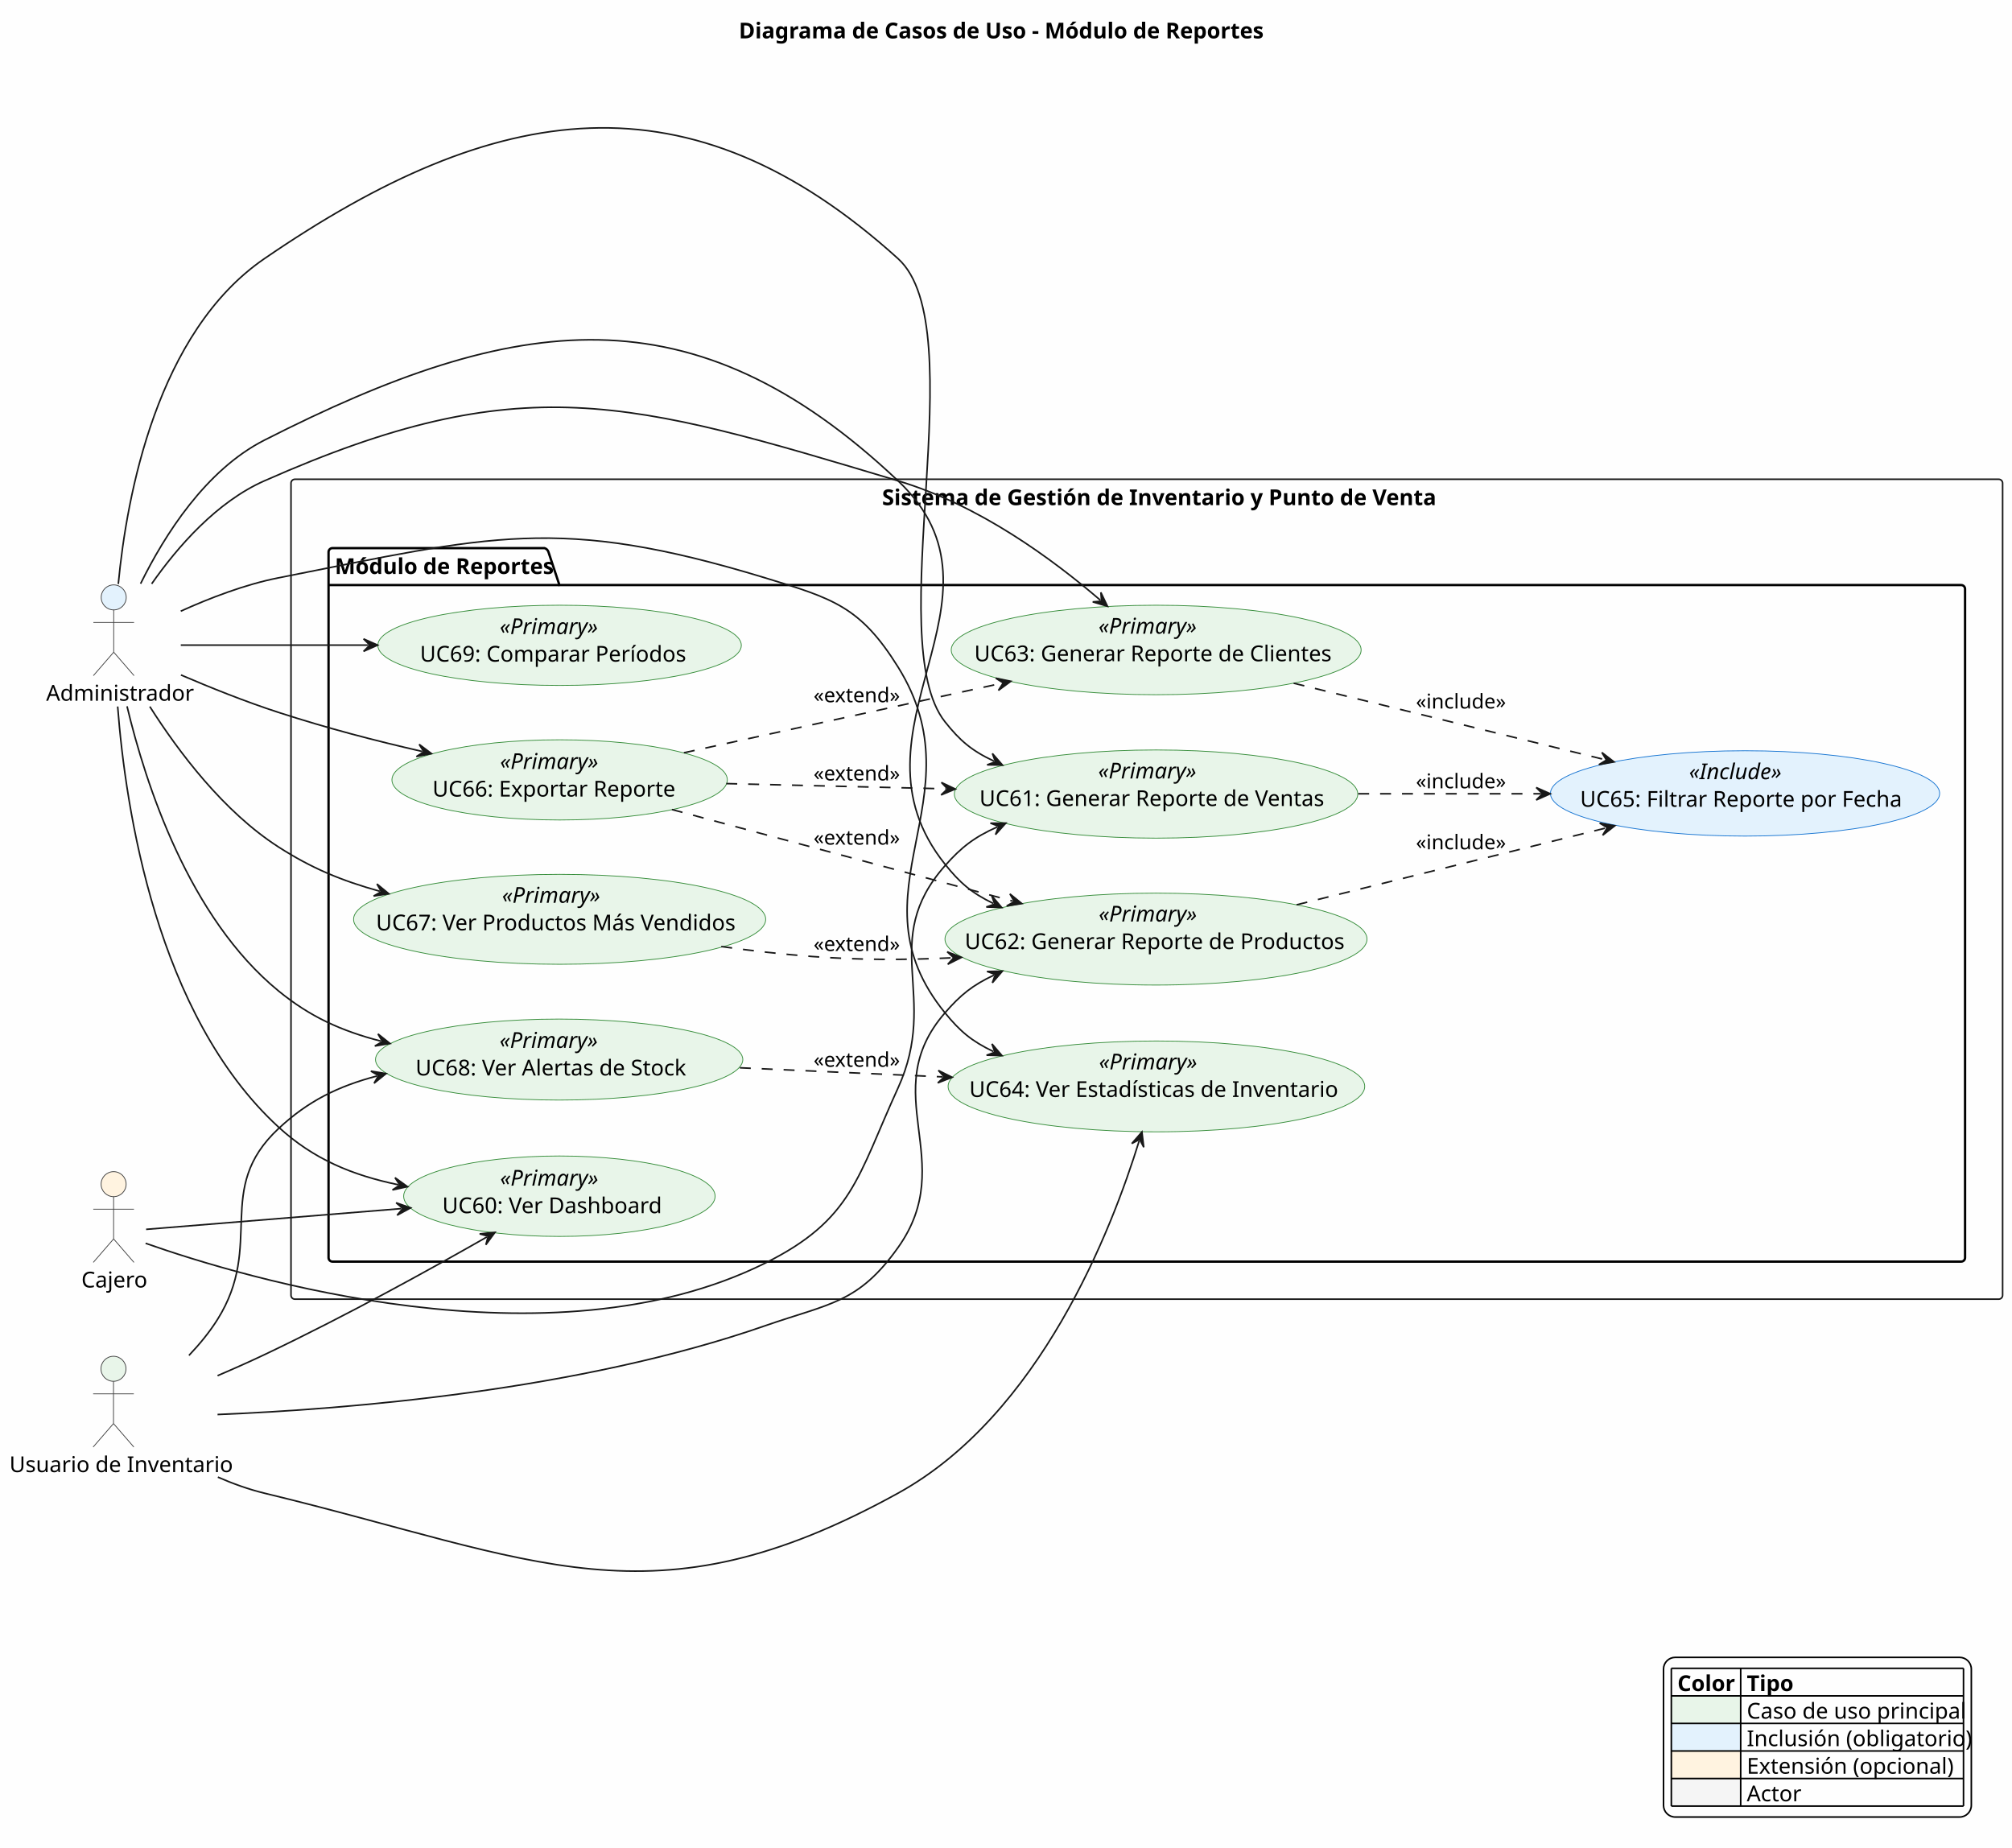
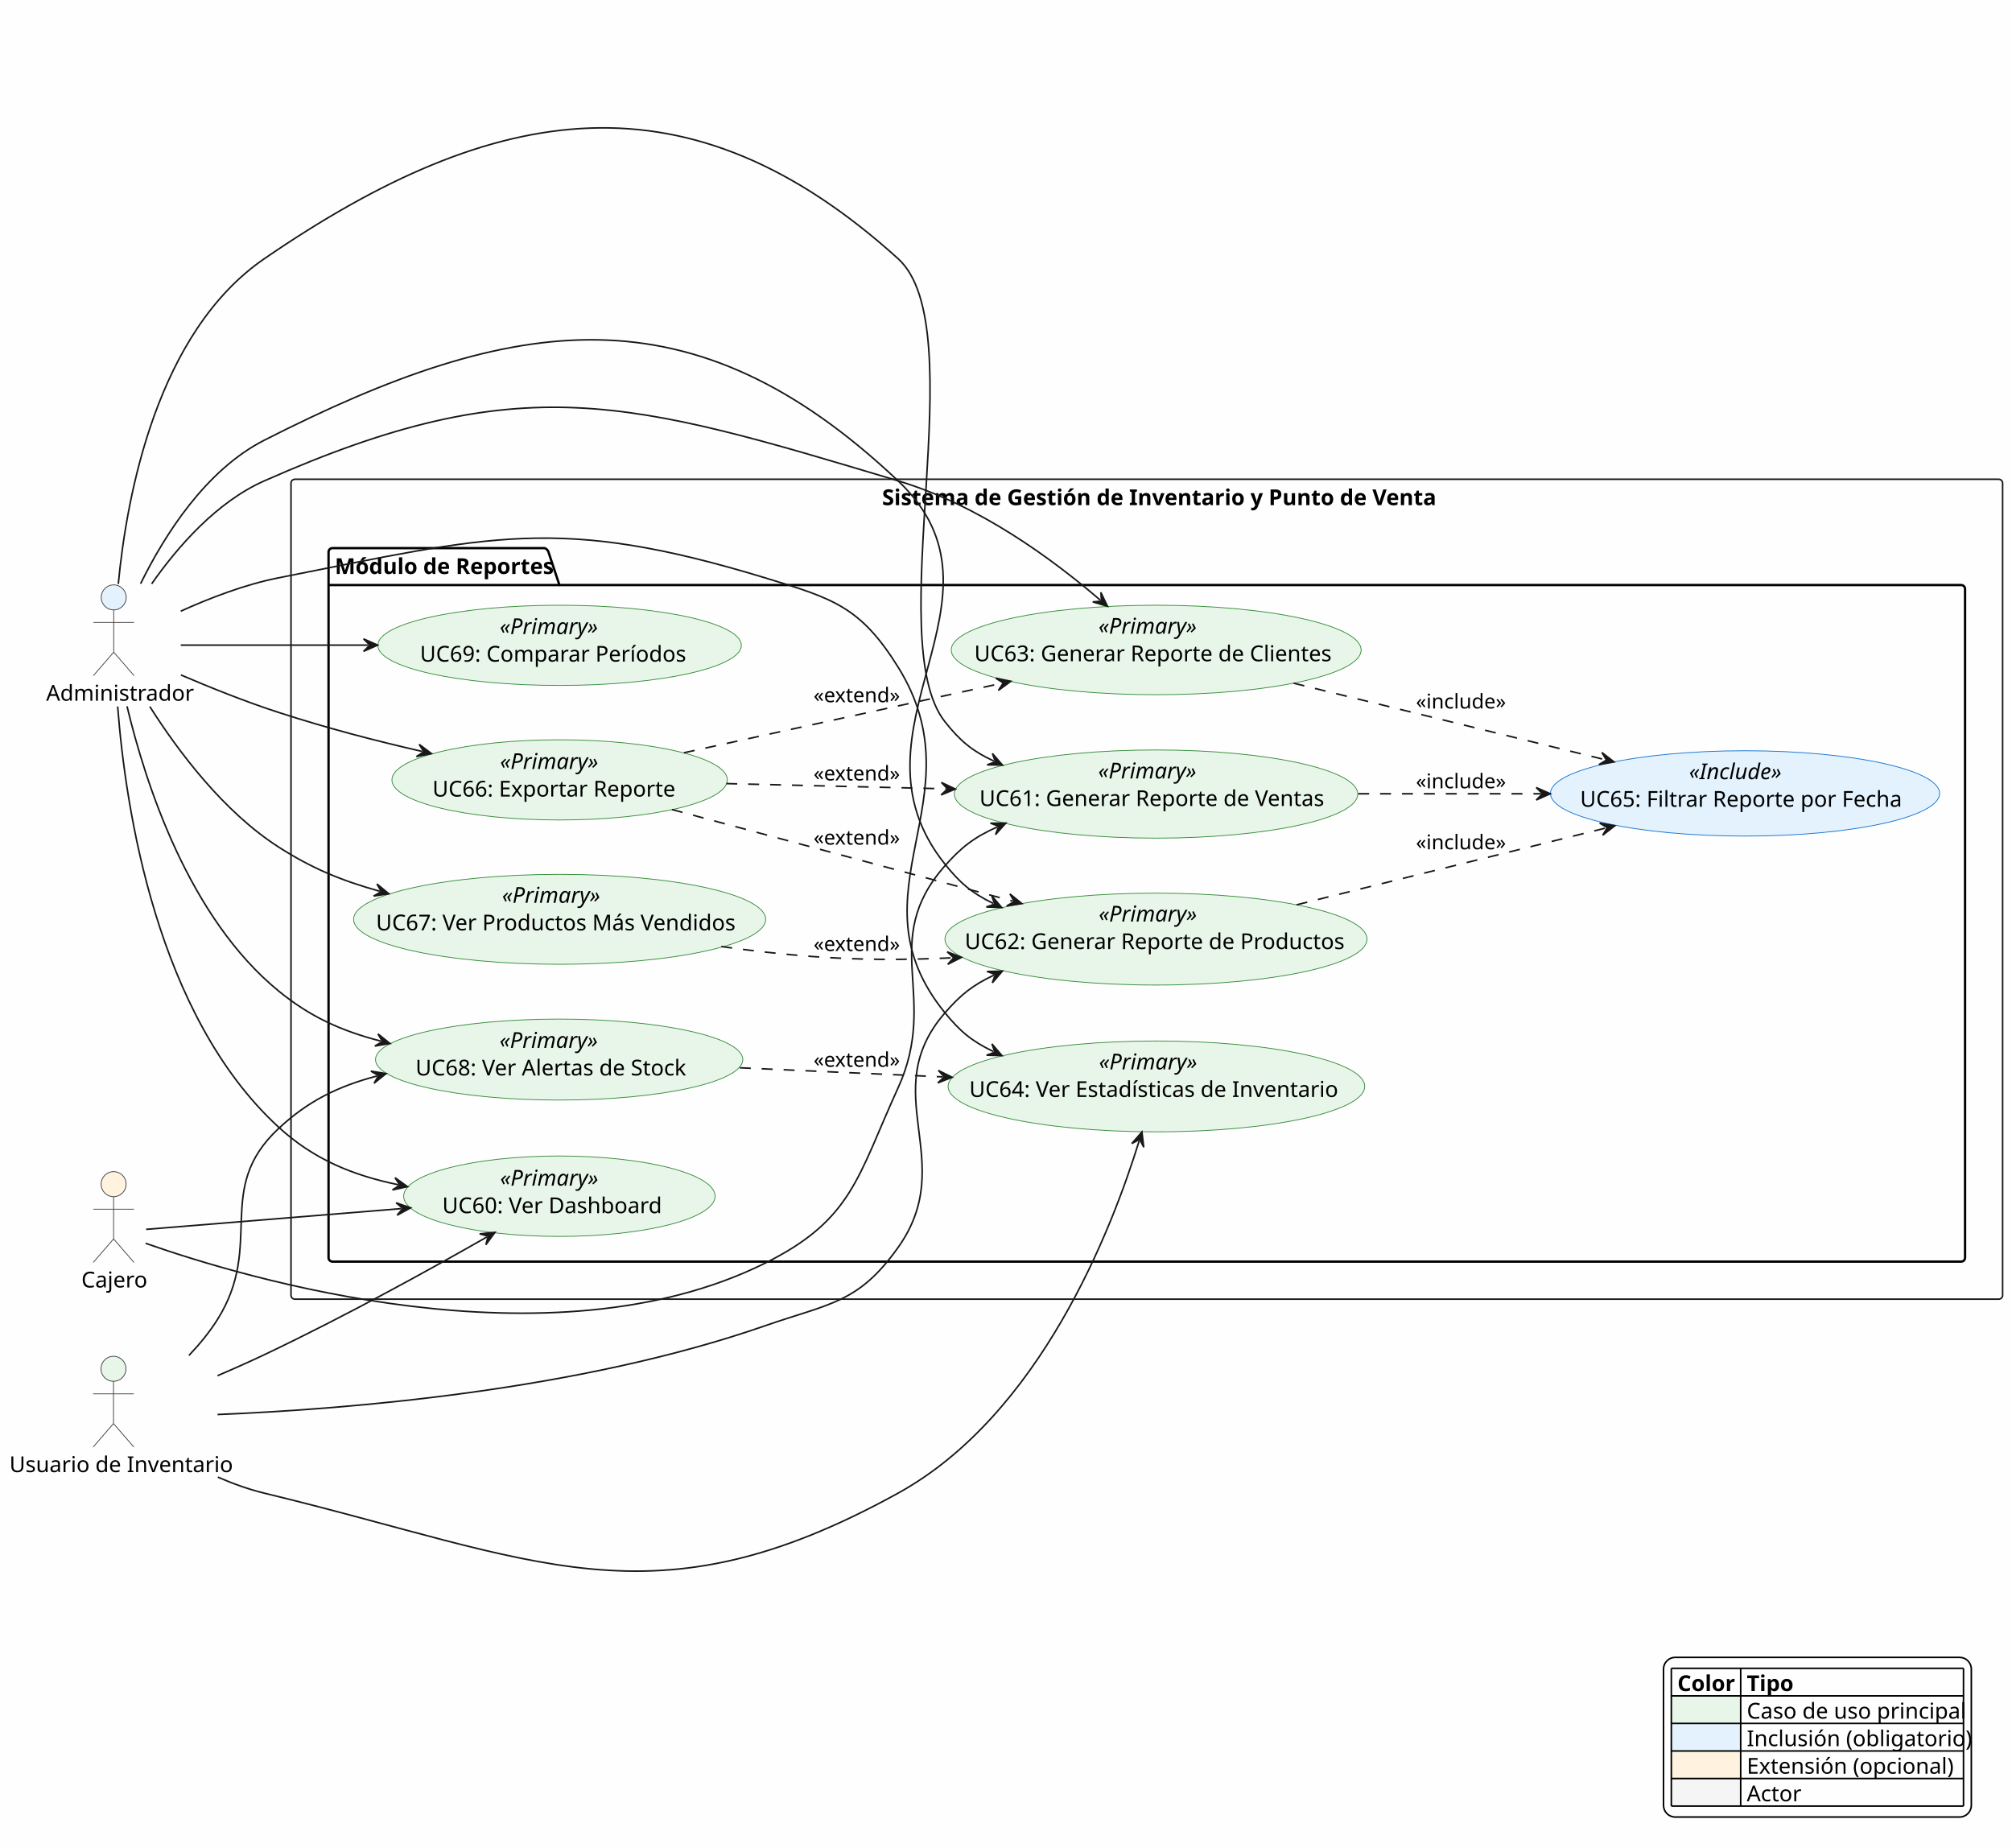
<svg xmlns="http://www.w3.org/2000/svg" contentStyleType="text/css" height="1181px" preserveAspectRatio="none" style="width:1286px;height:1181px;background:#FEFEFE;" version="1.1" viewBox="0 0 1286 1181" width="1286px" zoomAndPan="magnify">
  <defs />
  <g>
    <rect fill="#FEFEFE" height="1181" style="stroke:none;stroke-width:1;" width="1286" x="0" y="0" />
-     <text fill="#000000" font-family="sans-serif" font-size="14" font-weight="bold" lengthAdjust="spacing" textLength="327.51" x="472.245" y="24.533">Diagrama de Casos de Uso - Módulo de Reportes</text>
    <g id="cluster_Sistema de Gestión de Inventario y Punto de Venta">
      <rect fill="none" height="524" rx="2.5" ry="2.5" style="stroke:#181818;stroke-width:1;" width="1094" x="186" y="306.299" />
      <text fill="#000000" font-family="sans-serif" font-size="14" font-weight="bold" lengthAdjust="spacing" textLength="338.413" x="563.793" y="322.833">Sistema de Gestión de Inventario y Punto de Venta</text>
    </g>
    <g id="cluster_Módulo de Reportes">
      <path d="M212.5,350.299 L348.059,350.299 A3.75,3.75 0 0 1 350.559,352.799 L357.559,373.909 L1253.5,373.909 A2.5,2.5 0 0 1 1256,376.409 L1256,803.799 A2.5,2.5 0 0 1 1253.5,806.299 L212.5,806.299 A2.5,2.5 0 0 1 210,803.799 L210,352.799 A2.5,2.5 0 0 1 212.5,350.299 " fill="none" style="stroke:#000000;stroke-width:1.5;" />
      <line style="stroke:#000000;stroke-width:1.5;" x1="210" x2="357.559" y1="373.909" y2="373.909" />
      <text fill="#000000" font-family="sans-serif" font-size="14" font-weight="bold" lengthAdjust="spacing" textLength="134.559" x="214" y="366.833">Módulo de Reportes</text>
    </g>
    <g id="elem_UC60">
      <ellipse cx="357.538" cy="764.505" fill="#E8F5E9" rx="99.538" ry="25.706" style="stroke:#388E3C;stroke-width:0.5;" />
      <text fill="#000000" font-family="sans-serif" font-size="14" font-style="italic" lengthAdjust="spacing" textLength="63.793" x="319.644" y="757.731">«Primary»</text>
      <text fill="#000000" font-family="sans-serif" font-size="14" lengthAdjust="spacing" textLength="137.737" x="282.672" y="775.341">UC60: Ver Dashboard</text>
    </g>
    <g id="elem_UC61">
      <ellipse cx="738.916" cy="507.483" fill="#E8F5E9" rx="128.916" ry="28.183" style="stroke:#388E3C;stroke-width:0.5;" />
      <text fill="#000000" font-family="sans-serif" font-size="14" font-style="italic" lengthAdjust="spacing" textLength="63.793" x="701.896" y="497.522">«Primary»</text>
      <text fill="#000000" font-family="sans-serif" font-size="14" lengthAdjust="spacing" textLength="215.565" x="626.011" y="515.131">UC61: Generar Reporte de Ventas</text>
    </g>
    <g id="elem_UC62">
      <ellipse cx="738.872" cy="600.174" fill="#E8F5E9" rx="134.872" ry="29.374" style="stroke:#388E3C;stroke-width:0.5;" />
      <text fill="#000000" font-family="sans-serif" font-size="14" font-style="italic" lengthAdjust="spacing" textLength="63.793" x="702.247" y="588.946">«Primary»</text>
      <text fill="#000000" font-family="sans-serif" font-size="14" lengthAdjust="spacing" textLength="235.013" x="616.637" y="606.556">UC62: Generar Reporte de Productos</text>
    </g>
    <g id="elem_UC63">
      <ellipse cx="738.992" cy="415.398" fill="#E8F5E9" rx="130.992" ry="28.598" style="stroke:#388E3C;stroke-width:0.5;" />
      <text fill="#000000" font-family="sans-serif" font-size="14" font-style="italic" lengthAdjust="spacing" textLength="63.793" x="702.114" y="404.994">«Primary»</text>
      <text fill="#000000" font-family="sans-serif" font-size="14" lengthAdjust="spacing" textLength="222.558" x="622.731" y="422.604">UC63: Generar Reporte de Clientes</text>
    </g>
    <g id="elem_UC64">
      <ellipse cx="739.14" cy="694.327" fill="#E8F5E9" rx="133.14" ry="29.028" style="stroke:#388E3C;stroke-width:0.5;" />
      <text fill="#000000" font-family="sans-serif" font-size="14" font-style="italic" lengthAdjust="spacing" textLength="63.793" x="702.398" y="683.468">«Primary»</text>
      <text fill="#000000" font-family="sans-serif" font-size="14" lengthAdjust="spacing" textLength="229.558" x="619.515" y="701.077">UC64: Ver Estadísticas de Inventario</text>
    </g>
    <g id="elem_UC65">
      <ellipse cx="1115.372" cy="507.074" fill="#E3F2FD" rx="124.372" ry="27.274" style="stroke:#1976D2;stroke-width:0.5;" />
      <text fill="#000000" font-family="sans-serif" font-size="14" font-style="italic" lengthAdjust="spacing" textLength="60.717" x="1079.562" y="497.989">«Include»</text>
      <text fill="#000000" font-family="sans-serif" font-size="14" lengthAdjust="spacing" textLength="199.965" x="1009.938" y="515.599">UC65: Filtrar Reporte por Fecha</text>
    </g>
    <g id="elem_UC66">
      <ellipse cx="357.7" cy="498.428" fill="#E8F5E9" rx="107.2" ry="25.628" style="stroke:#388E3C;stroke-width:0.5;" />
      <text fill="#000000" font-family="sans-serif" font-size="14" font-style="italic" lengthAdjust="spacing" textLength="63.793" x="319.605" y="491.475">«Primary»</text>
      <text fill="#000000" font-family="sans-serif" font-size="14" lengthAdjust="spacing" textLength="150.179" x="276.412" y="509.085">UC66: Exportar Reporte</text>
    </g>
    <g id="elem_UC67">
      <ellipse cx="357.7" cy="587.539" fill="#E8F5E9" rx="131.7" ry="28.74" style="stroke:#388E3C;stroke-width:0.5;" />
      <text fill="#000000" font-family="sans-serif" font-size="14" font-style="italic" lengthAdjust="spacing" textLength="63.793" x="320.867" y="576.985">«Primary»</text>
      <text fill="#000000" font-family="sans-serif" font-size="14" lengthAdjust="spacing" textLength="224.889" x="240.319" y="594.595">UC67: Ver Productos Más Vendidos</text>
    </g>
    <g id="elem_UC68">
      <ellipse cx="357.388" cy="677.177" fill="#E8F5E9" rx="117.388" ry="25.878" style="stroke:#388E3C;stroke-width:0.5;" />
      <text fill="#000000" font-family="sans-serif" font-size="14" font-style="italic" lengthAdjust="spacing" textLength="63.793" x="319.281" y="669.716">«Primary»</text>
      <text fill="#000000" font-family="sans-serif" font-size="14" lengthAdjust="spacing" textLength="171.185" x="265.584" y="687.325">UC68: Ver Alertas de Stock</text>
    </g>
    <g id="elem_UC69">
      <ellipse cx="357.669" cy="412.433" fill="#E8F5E9" rx="116.169" ry="25.634" style="stroke:#388E3C;stroke-width:0.5;" />
      <text fill="#000000" font-family="sans-serif" font-size="14" font-style="italic" lengthAdjust="spacing" textLength="63.793" x="319.399" y="405.242">«Primary»</text>
      <text fill="#000000" font-family="sans-serif" font-size="14" lengthAdjust="spacing" textLength="165.737" x="268.426" y="422.852">UC69: Comparar Períodos</text>
    </g>
    <g id="elem_Admin">
      <ellipse cx="72.683" cy="381.799" fill="#E3F2FD" rx="8" ry="8" style="stroke:#424242;stroke-width:0.5;" />
      <path d="M72.683,389.799 L72.683,416.799 M59.683,397.799 L85.683,397.799 M72.683,416.799 L59.683,431.799 M72.683,416.799 L85.683,431.799 " fill="none" style="stroke:#424242;stroke-width:0.5;" />
      <text fill="#000000" font-family="sans-serif" font-size="14" lengthAdjust="spacing" textLength="86.365" x="29.5" y="447.833">Administrador</text>
    </g>
    <g id="elem_Cajero">
      <ellipse cx="72.621" cy="756.799" fill="#FFF3E0" rx="8" ry="8" style="stroke:#424242;stroke-width:0.5;" />
      <path d="M72.621,764.799 L72.621,791.799 M59.621,772.799 L85.621,772.799 M72.621,791.799 L59.621,806.799 M72.621,791.799 L85.621,806.799 " fill="none" style="stroke:#424242;stroke-width:0.5;" />
      <text fill="#000000" font-family="sans-serif" font-size="14" lengthAdjust="spacing" textLength="41.241" x="52" y="822.833">Cajero</text>
    </g>
    <g id="elem_InvUser">
      <ellipse cx="72.538" cy="874.799" fill="#E8F5E9" rx="8" ry="8" style="stroke:#424242;stroke-width:0.5;" />
      <path d="M72.538,882.799 L72.538,909.799 M59.538,890.799 L85.538,890.799 M72.538,909.799 L59.538,924.799 M72.538,909.799 L85.538,924.799 " fill="none" style="stroke:#424242;stroke-width:0.5;" />
      <text fill="#000000" font-family="sans-serif" font-size="14" lengthAdjust="spacing" textLength="133.075" x="6" y="940.833">Usuario de Inventario</text>
    </g>
    <g id="link_UC61_UC65">
      <path d="M868.1,507.299 C907.81,507.299 945.48,507.299 984.89,507.299 " fill="none" id="UC61-to-UC65" style="stroke:#181818;stroke-width:1;stroke-dasharray:7.0,7.0;" />
      <polygon fill="#181818" points="990.89,507.299,981.89,503.299,985.89,507.299,981.89,511.299,990.89,507.299" style="stroke:#181818;stroke-width:1;" />
      <text fill="#000000" font-family="sans-serif" font-size="13" lengthAdjust="spacing" textLength="55.656" x="905" y="503.795">«include»</text>
    </g>
    <g id="link_UC62_UC65">
      <path d="M828.75,578.259 C890.4,562.949 966.127,544.145 1026.327,529.196 " fill="none" id="UC62-to-UC65" style="stroke:#181818;stroke-width:1;stroke-dasharray:7.0,7.0;" />
      <polygon fill="#181818" points="1032.15,527.749,1022.451,526.037,1027.297,528.955,1024.379,533.801,1032.15,527.749" style="stroke:#181818;stroke-width:1;" />
      <text fill="#000000" font-family="sans-serif" font-size="13" lengthAdjust="spacing" textLength="55.656" x="905" y="542.794">«include»</text>
    </g>
    <g id="link_UC63_UC65">
      <path d="M826.86,436.639 C888.55,451.789 965.053,470.589 1025.823,485.509 " fill="none" id="UC63-to-UC65" style="stroke:#181818;stroke-width:1;stroke-dasharray:7.0,7.0;" />
      <polygon fill="#181818" points="1031.65,486.939,1023.863,480.909,1026.794,485.747,1021.956,488.678,1031.65,486.939" style="stroke:#181818;stroke-width:1;" />
      <text fill="#000000" font-family="sans-serif" font-size="13" lengthAdjust="spacing" textLength="55.656" x="905" y="452.795">«include»</text>
    </g>
    <g id="link_UC66_UC61">
      <path d="M464.21,500.799 C509.61,501.879 557.052,503.007 604.612,504.137 " fill="none" id="UC66-to-UC61" style="stroke:#181818;stroke-width:1;stroke-dasharray:7.0,7.0;" />
      <polygon fill="#181818" points="610.61,504.279,601.708,500.067,605.611,504.161,601.518,508.065,610.61,504.279" style="stroke:#181818;stroke-width:1;" />
      <text fill="#000000" font-family="sans-serif" font-size="13" lengthAdjust="spacing" textLength="53.492" x="520" y="498.795">«extend»</text>
    </g>
    <g id="link_UC66_UC62">
      <path d="M429.44,517.359 C492.83,534.399 580.036,557.842 647.356,575.932 " fill="none" id="UC66-to-UC62" style="stroke:#181818;stroke-width:1;stroke-dasharray:7.0,7.0;" />
      <polygon fill="#181818" points="653.15,577.489,645.496,571.291,648.321,576.192,643.42,579.017,653.15,577.489" style="stroke:#181818;stroke-width:1;" />
      <text fill="#000000" font-family="sans-serif" font-size="13" lengthAdjust="spacing" textLength="53.492" x="520" y="539.794">«extend»</text>
    </g>
    <g id="link_UC66_UC63">
      <path d="M437.13,481.099 C497.92,467.809 576.338,450.651 640.238,436.681 " fill="none" id="UC66-to-UC63" style="stroke:#181818;stroke-width:1;stroke-dasharray:7.0,7.0;" />
      <polygon fill="#181818" points="646.1,435.399,636.453,433.414,641.215,436.467,638.162,441.229,646.1,435.399" style="stroke:#181818;stroke-width:1;" />
      <text fill="#000000" font-family="sans-serif" font-size="13" lengthAdjust="spacing" textLength="53.492" x="520" y="448.795">«extend»</text>
    </g>
    <g id="link_UC67_UC62">
      <path d="M460.99,604.939 C480.21,607.589 500.18,609.899 519,611.299 C549.94,613.599 577.386,613.598 608.587,612.148 " fill="none" id="UC67-to-UC62" style="stroke:#181818;stroke-width:1;stroke-dasharray:7.0,7.0;" />
      <polygon fill="#181818" points="614.58,611.869,605.404,608.292,609.585,612.101,605.775,616.283,614.58,611.869" style="stroke:#181818;stroke-width:1;" />
      <text fill="#000000" font-family="sans-serif" font-size="13" lengthAdjust="spacing" textLength="53.492" x="520" y="607.794">«extend»</text>
    </g>
    <g id="link_UC68_UC64">
      <path d="M472.88,682.419 C515.65,684.339 558.536,686.261 602.576,688.231 " fill="none" id="UC68-to-UC64" style="stroke:#181818;stroke-width:1;stroke-dasharray:7.0,7.0;" />
      <polygon fill="#181818" points="608.57,688.499,599.758,684.101,603.575,688.276,599.4,692.093,608.57,688.499" style="stroke:#181818;stroke-width:1;" />
      <text fill="#000000" font-family="sans-serif" font-size="13" lengthAdjust="spacing" textLength="53.492" x="520" y="681.794">«extend»</text>
    </g>
    <g id="link_Admin_UC60">
      <path d="M75.21,451.539 C80.26,517.109 100.11,648.789 178,720.299 C200.45,740.909 225.126,751.046 254.596,757.186 " fill="none" id="Admin-to-UC60" style="stroke:#181818;stroke-width:1;" />
      <polygon fill="#181818" points="260.47,758.409,252.475,752.658,255.575,757.389,250.843,760.49,260.47,758.409" style="stroke:#181818;stroke-width:1;" />
    </g>
    <g id="link_Admin_UC61">
      <path d="M75.61,373.229 C81.04,316.339 100.36,212.349 169,165.299 C317.47,63.519 440.46,44.609 574,165.299 C623.05,209.629 562.91,409.499 604,461.299 C613.63,473.439 621.193,479.852 635.333,486.452 " fill="none" id="Admin-to-UC61" style="stroke:#181818;stroke-width:1;" />
      <polygon fill="#181818" points="640.77,488.989,634.307,481.558,636.239,486.875,630.923,488.807,640.77,488.989" style="stroke:#181818;stroke-width:1;" />
    </g>
    <g id="link_Admin_UC62">
      <path d="M89.86,373.049 C105.22,341.839 131.49,300.369 169,281.299 C329.78,199.539 442.84,183.479 574,307.299 C653.77,382.599 535.5,466.609 604,552.299 C613.57,564.269 620.963,570.627 634.854,577.377 " fill="none" id="Admin-to-UC62" style="stroke:#181818;stroke-width:1;" />
      <polygon fill="#181818" points="640.25,579.999,633.904,572.468,635.753,577.814,630.407,579.663,640.25,579.999" style="stroke:#181818;stroke-width:1;" />
    </g>
    <g id="link_Admin_UC63">
      <path d="M96.95,373.119 C113.68,349.219 138.58,320.749 169,307.299 C333.62,234.499 401.58,255.619 574,307.299 C626.09,322.909 672.373,357.086 703.303,383.576 " fill="none" id="Admin-to-UC63" style="stroke:#181818;stroke-width:1;" />
      <polygon fill="#181818" points="707.86,387.479,703.626,378.587,704.062,384.227,698.422,384.663,707.86,387.479" style="stroke:#181818;stroke-width:1;" />
    </g>
    <g id="link_Admin_UC64">
      <path d="M115.54,390.599 C134.15,382.169 156.64,373.519 178,369.299 C313.6,342.489 356.76,329.059 489,369.299 C532.52,382.539 549.93,387.699 574,426.299 C626.44,510.409 541.35,570.479 604,647.299 C613.66,659.139 621.083,665.429 635.003,672.059 " fill="none" id="Admin-to-UC64" style="stroke:#181818;stroke-width:1;" />
      <polygon fill="#181818" points="640.42,674.639,634.015,667.158,635.906,672.489,630.574,674.381,640.42,674.639" style="stroke:#181818;stroke-width:1;" />
    </g>
    <g id="link_Admin_UC66">
      <path d="M115.65,431.379 C134.48,439.449 157.1,448.519 178,455.299 C209.54,465.519 239.062,473.185 269.952,480.285 " fill="none" id="Admin-to-UC66" style="stroke:#181818;stroke-width:1;" />
      <polygon fill="#181818" points="275.8,481.629,267.925,475.715,270.927,480.509,266.133,483.512,275.8,481.629" style="stroke:#181818;stroke-width:1;" />
    </g>
    <g id="link_Admin_UC67">
      <path d="M95.76,451.579 C114.18,480.589 142.96,518.789 178,541.299 C199.14,554.879 218.307,562.851 242.757,569.611 " fill="none" id="Admin-to-UC67" style="stroke:#181818;stroke-width:1;" />
      <polygon fill="#181818" points="248.54,571.209,240.931,564.956,243.721,569.877,238.799,572.666,248.54,571.209" style="stroke:#181818;stroke-width:1;" />
    </g>
    <g id="link_Admin_UC68">
      <path d="M81.2,451.409 C93.1,501.259 120.83,586.549 178,633.299 C198.26,649.859 218.051,658.826 243.481,665.406 " fill="none" id="Admin-to-UC68" style="stroke:#181818;stroke-width:1;" />
      <polygon fill="#181818" points="249.29,666.909,241.579,660.782,244.449,665.657,239.575,668.527,249.29,666.909" style="stroke:#181818;stroke-width:1;" />
    </g>
    <g id="link_Admin_UC69">
      <path d="M115.56,412.299 C148.82,412.299 190.9,412.299 235.37,412.299 " fill="none" id="Admin-to-UC69" style="stroke:#181818;stroke-width:1;" />
      <polygon fill="#181818" points="241.37,412.299,232.37,408.299,236.37,412.299,232.37,416.299,241.37,412.299" style="stroke:#181818;stroke-width:1;" />
    </g>
    <g id="link_Cajero_UC60">
      <path d="M93.4,785.679 C128.12,782.859 195.89,777.356 256.49,772.426 " fill="none" id="Cajero-to-UC60" style="stroke:#181818;stroke-width:1;" />
      <polygon fill="#181818" points="262.47,771.939,253.175,768.682,257.486,772.345,253.824,776.656,262.47,771.939" style="stroke:#181818;stroke-width:1;" />
    </g>
    <g id="link_Cajero_UC61">
      <path d="M93.07,794.589 C155.07,816.429 351.22,875.699 489,807.299 C544.97,779.509 548.02,752.129 574,695.299 C600.81,636.629 561.27,601.619 604,553.299 C614.51,541.409 622.751,535.045 637.401,528.505 " fill="none" id="Cajero-to-UC61" style="stroke:#181818;stroke-width:1;" />
      <polygon fill="#181818" points="642.88,526.059,633.031,526.076,638.314,528.098,636.292,533.381,642.88,526.059" style="stroke:#181818;stroke-width:1;" />
    </g>
    <g id="link_InvUser_UC60">
      <path d="M139.05,879.199 C149.48,874.739 160.09,870.019 170,865.299 C221.52,840.749 273.819,811.873 311.169,790.563 " fill="none" id="InvUser-to-UC60" style="stroke:#181818;stroke-width:1;" />
      <polygon fill="#181818" points="316.38,787.589,306.581,788.575,312.037,790.067,310.545,795.524,316.38,787.589" style="stroke:#181818;stroke-width:1;" />
    </g>
    <g id="link_InvUser_UC62">
      <path d="M139.05,904.019 C222.52,900.629 370.18,888.689 489,847.299 C530.39,832.879 548.6,833.009 574,797.299 C613.41,741.899 559.4,698.619 604,647.299 C613.95,635.849 621.425,629.763 635.285,623.213 " fill="none" id="InvUser-to-UC62" style="stroke:#181818;stroke-width:1;" />
      <polygon fill="#181818" points="640.71,620.649,630.864,620.878,636.189,622.786,634.282,628.111,640.71,620.649" style="stroke:#181818;stroke-width:1;" />
    </g>
    <g id="link_InvUser_UC64">
      <path d="M139.24,944.029 C148.95,948.259 159.04,951.889 169,954.299 C343.97,996.569 416.38,1041.229 574,954.299 C664.89,904.169 710.566,785.861 728.116,729.151 " fill="none" id="InvUser-to-UC64" style="stroke:#181818;stroke-width:1;" />
      <polygon fill="#181818" points="729.89,723.419,723.408,730.835,728.412,728.196,731.051,733.2,729.89,723.419" style="stroke:#181818;stroke-width:1;" />
    </g>
    <g id="link_InvUser_UC68">
      <path d="M120.77,866.259 C127.54,859.139 133.92,851.379 139,843.299 C169.29,795.099 136.41,760.159 178,721.299 C196.89,703.649 215.899,694.293 240.979,687.663 " fill="none" id="InvUser-to-UC68" style="stroke:#181818;stroke-width:1;" />
      <polygon fill="#181818" points="246.78,686.129,237.057,684.562,241.946,687.407,239.101,692.297,246.78,686.129" style="stroke:#181818;stroke-width:1;" />
    </g>
    <rect fill="none" height="102.047" id="_legend" rx="7.5" ry="7.5" style="stroke:#000000;stroke-width:1;" width="196.744" x="1063.256" y="1059.229" />
    <text fill="#000000" font-family="sans-serif" font-size="14" font-weight="bold" lengthAdjust="spacing" textLength="36.552" x="1072.146" y="1080.763">Color</text>
    <text fill="#000000" font-family="sans-serif" font-size="14" font-weight="bold" lengthAdjust="spacing" textLength="29.545" x="1116.477" y="1080.763">Tipo</text>
    <rect fill="#E8F5E9" height="17.609" style="stroke:none;stroke-width:1;" width="44.331" x="1068.256" y="1083.839" />
    <text fill="#000000" font-family="sans-serif" font-size="14" lengthAdjust="spacing" textLength="3.89" x="1068.256" y="1098.372"> </text>
    <text fill="#000000" font-family="sans-serif" font-size="14" lengthAdjust="spacing" textLength="134.634" x="1116.477" y="1098.372">Caso de uso principal</text>
    <rect fill="#E3F2FD" height="17.609" style="stroke:none;stroke-width:1;" width="44.331" x="1068.256" y="1101.448" />
    <text fill="#000000" font-family="sans-serif" font-size="14" lengthAdjust="spacing" textLength="3.89" x="1068.256" y="1115.981"> </text>
    <text fill="#000000" font-family="sans-serif" font-size="14" lengthAdjust="spacing" textLength="133.068" x="1116.477" y="1115.981">Inclusión (obligatorio)</text>
    <rect fill="#FFF3E0" height="17.609" style="stroke:none;stroke-width:1;" width="44.331" x="1068.256" y="1119.057" />
    <text fill="#000000" font-family="sans-serif" font-size="14" lengthAdjust="spacing" textLength="3.89" x="1068.256" y="1133.591"> </text>
    <text fill="#000000" font-family="sans-serif" font-size="14" lengthAdjust="spacing" textLength="126.848" x="1116.477" y="1133.591">Extensión (opcional)</text>
    <rect fill="#F5F5F5" height="17.609" style="stroke:none;stroke-width:1;" width="44.331" x="1068.256" y="1136.667" />
    <text fill="#000000" font-family="sans-serif" font-size="14" lengthAdjust="spacing" textLength="3.89" x="1068.256" y="1151.2"> </text>
    <text fill="#000000" font-family="sans-serif" font-size="14" lengthAdjust="spacing" textLength="32.676" x="1116.477" y="1151.2">Actor</text>
    <line style="stroke:#000000;stroke-width:1;" x1="1068.256" x2="1255" y1="1066.229" y2="1066.229" />
    <line style="stroke:#000000;stroke-width:1;" x1="1068.256" x2="1255" y1="1083.839" y2="1083.839" />
    <line style="stroke:#000000;stroke-width:1;" x1="1068.256" x2="1255" y1="1101.448" y2="1101.448" />
    <line style="stroke:#000000;stroke-width:1;" x1="1068.256" x2="1255" y1="1119.057" y2="1119.057" />
    <line style="stroke:#000000;stroke-width:1;" x1="1068.256" x2="1255" y1="1136.667" y2="1136.667" />
    <line style="stroke:#000000;stroke-width:1;" x1="1068.256" x2="1255" y1="1154.276" y2="1154.276" />
    <line style="stroke:#000000;stroke-width:1;" x1="1068.256" x2="1068.256" y1="1066.229" y2="1154.276" />
    <line style="stroke:#000000;stroke-width:1;" x1="1112.587" x2="1112.587" y1="1066.229" y2="1154.276" />
    <line style="stroke:#000000;stroke-width:1;" x1="1255" x2="1255" y1="1066.229" y2="1154.276" />
  </g>
</svg>
